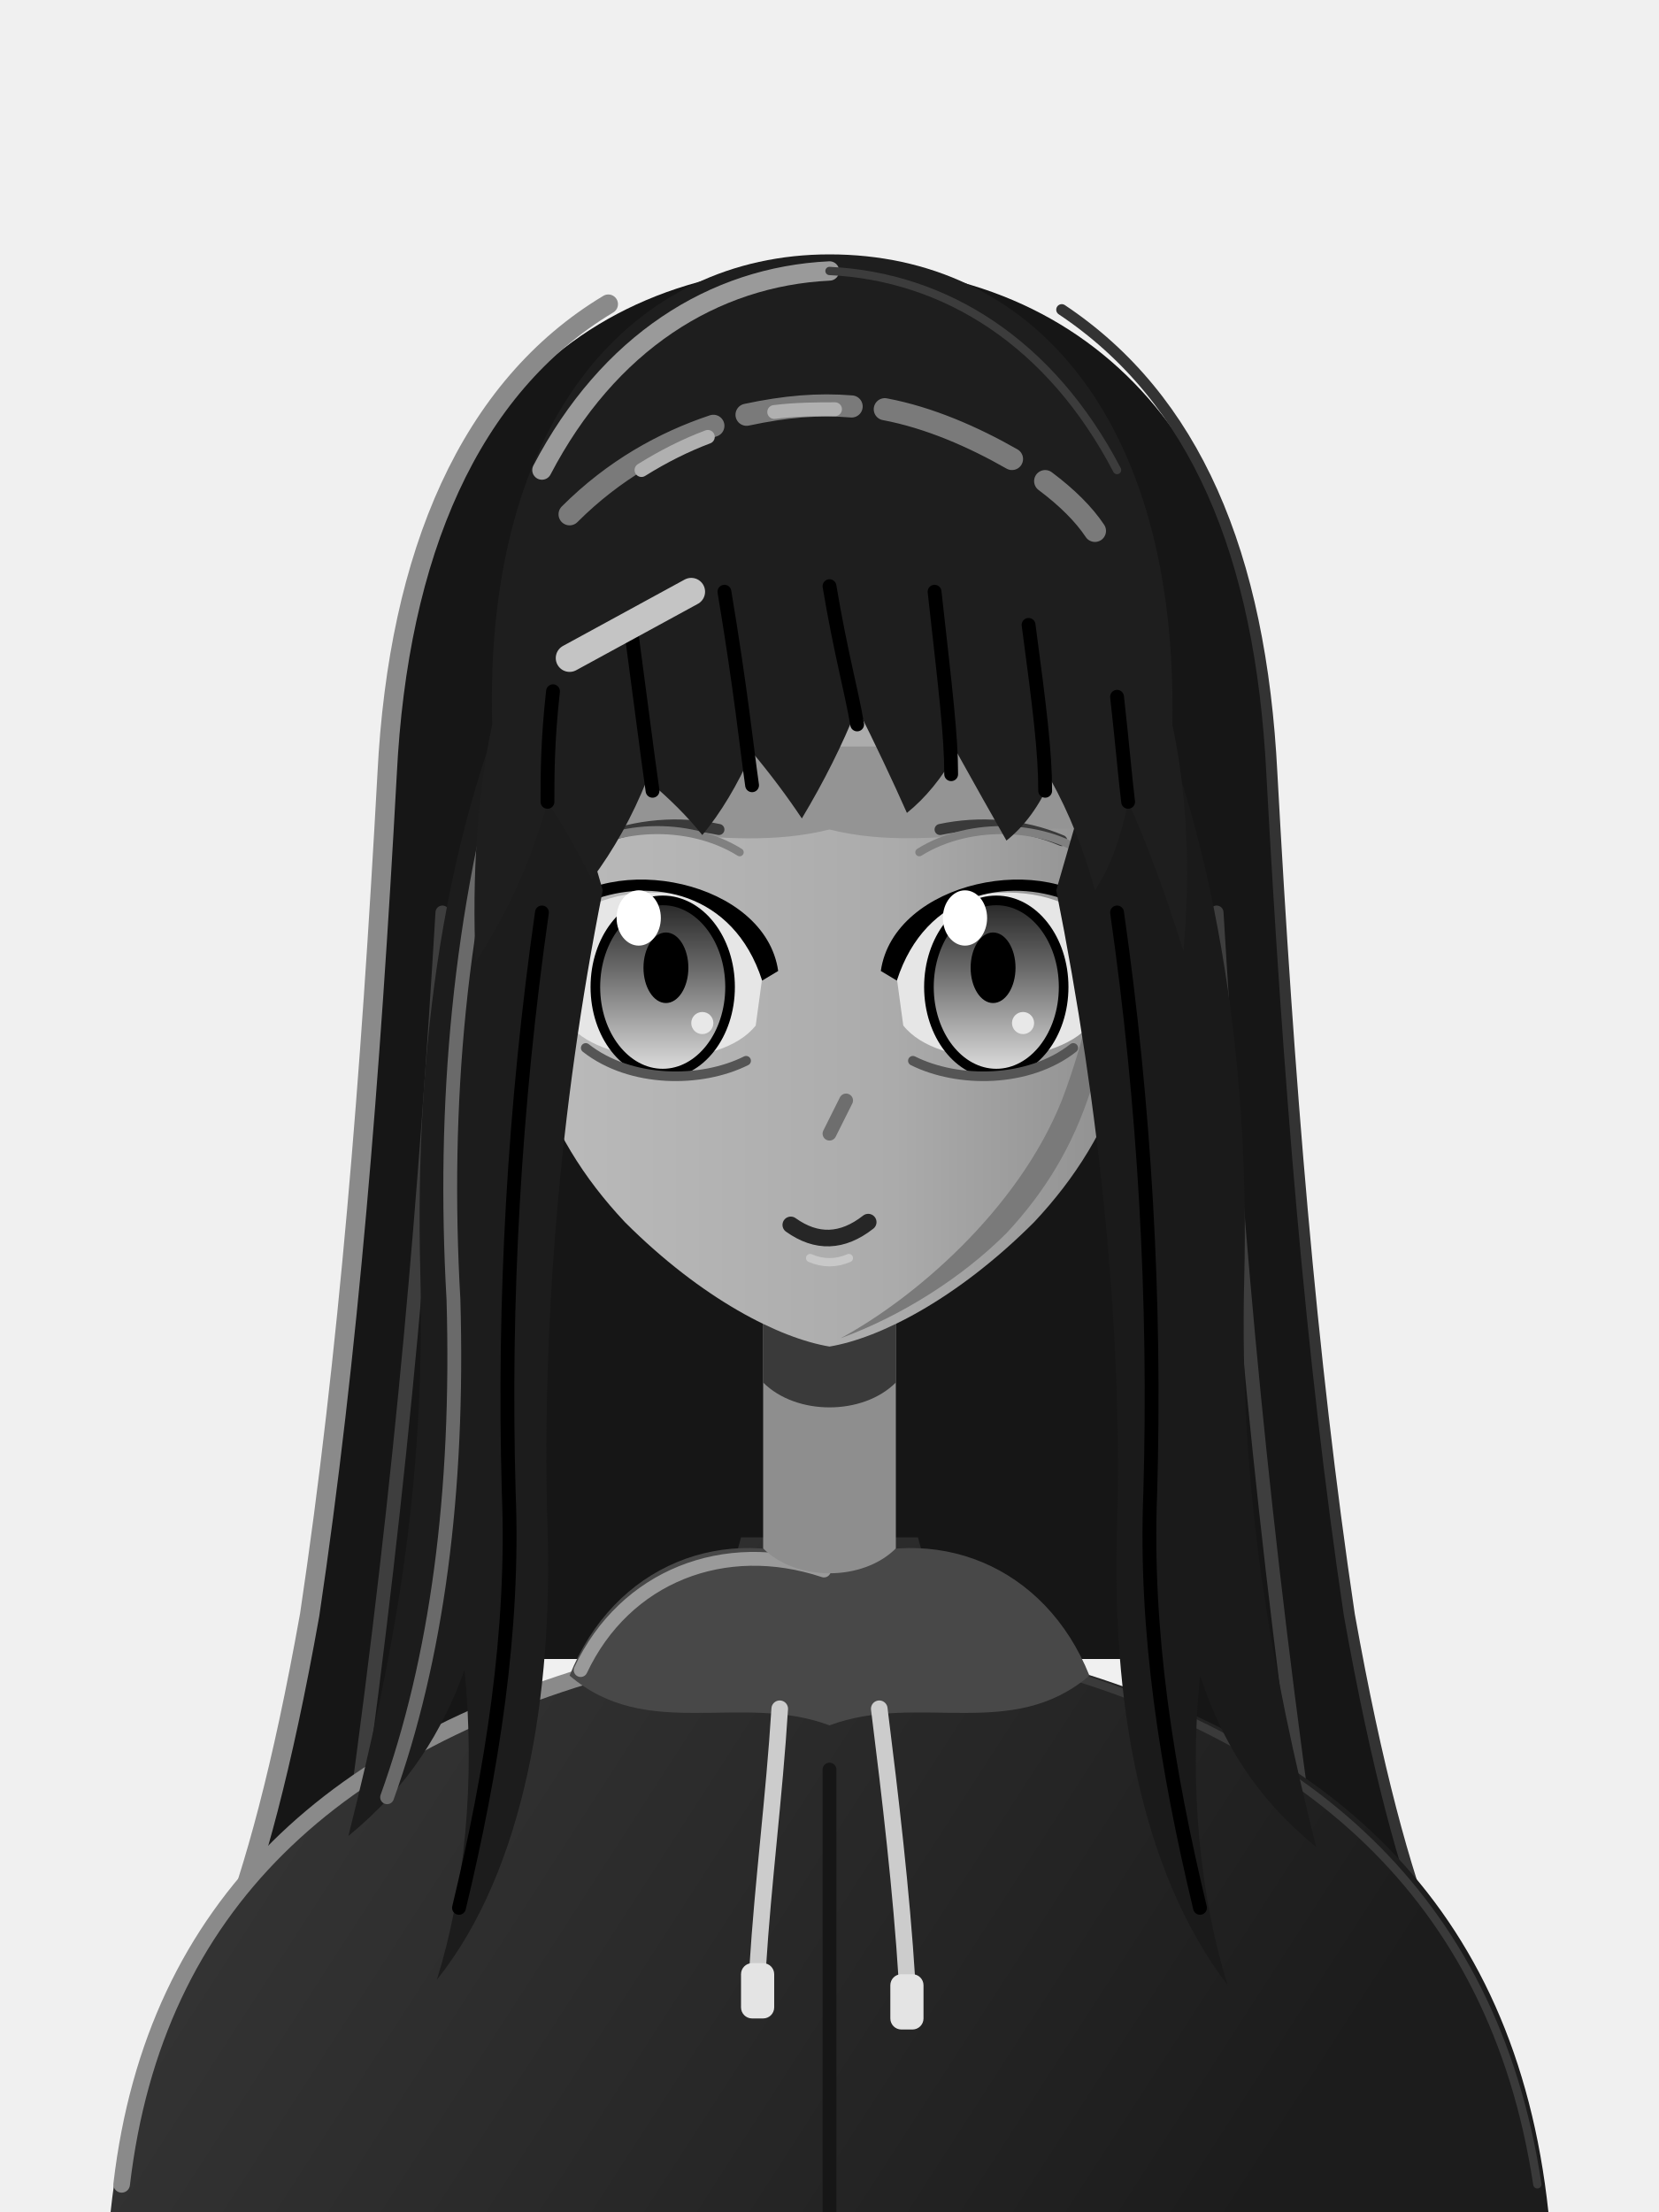
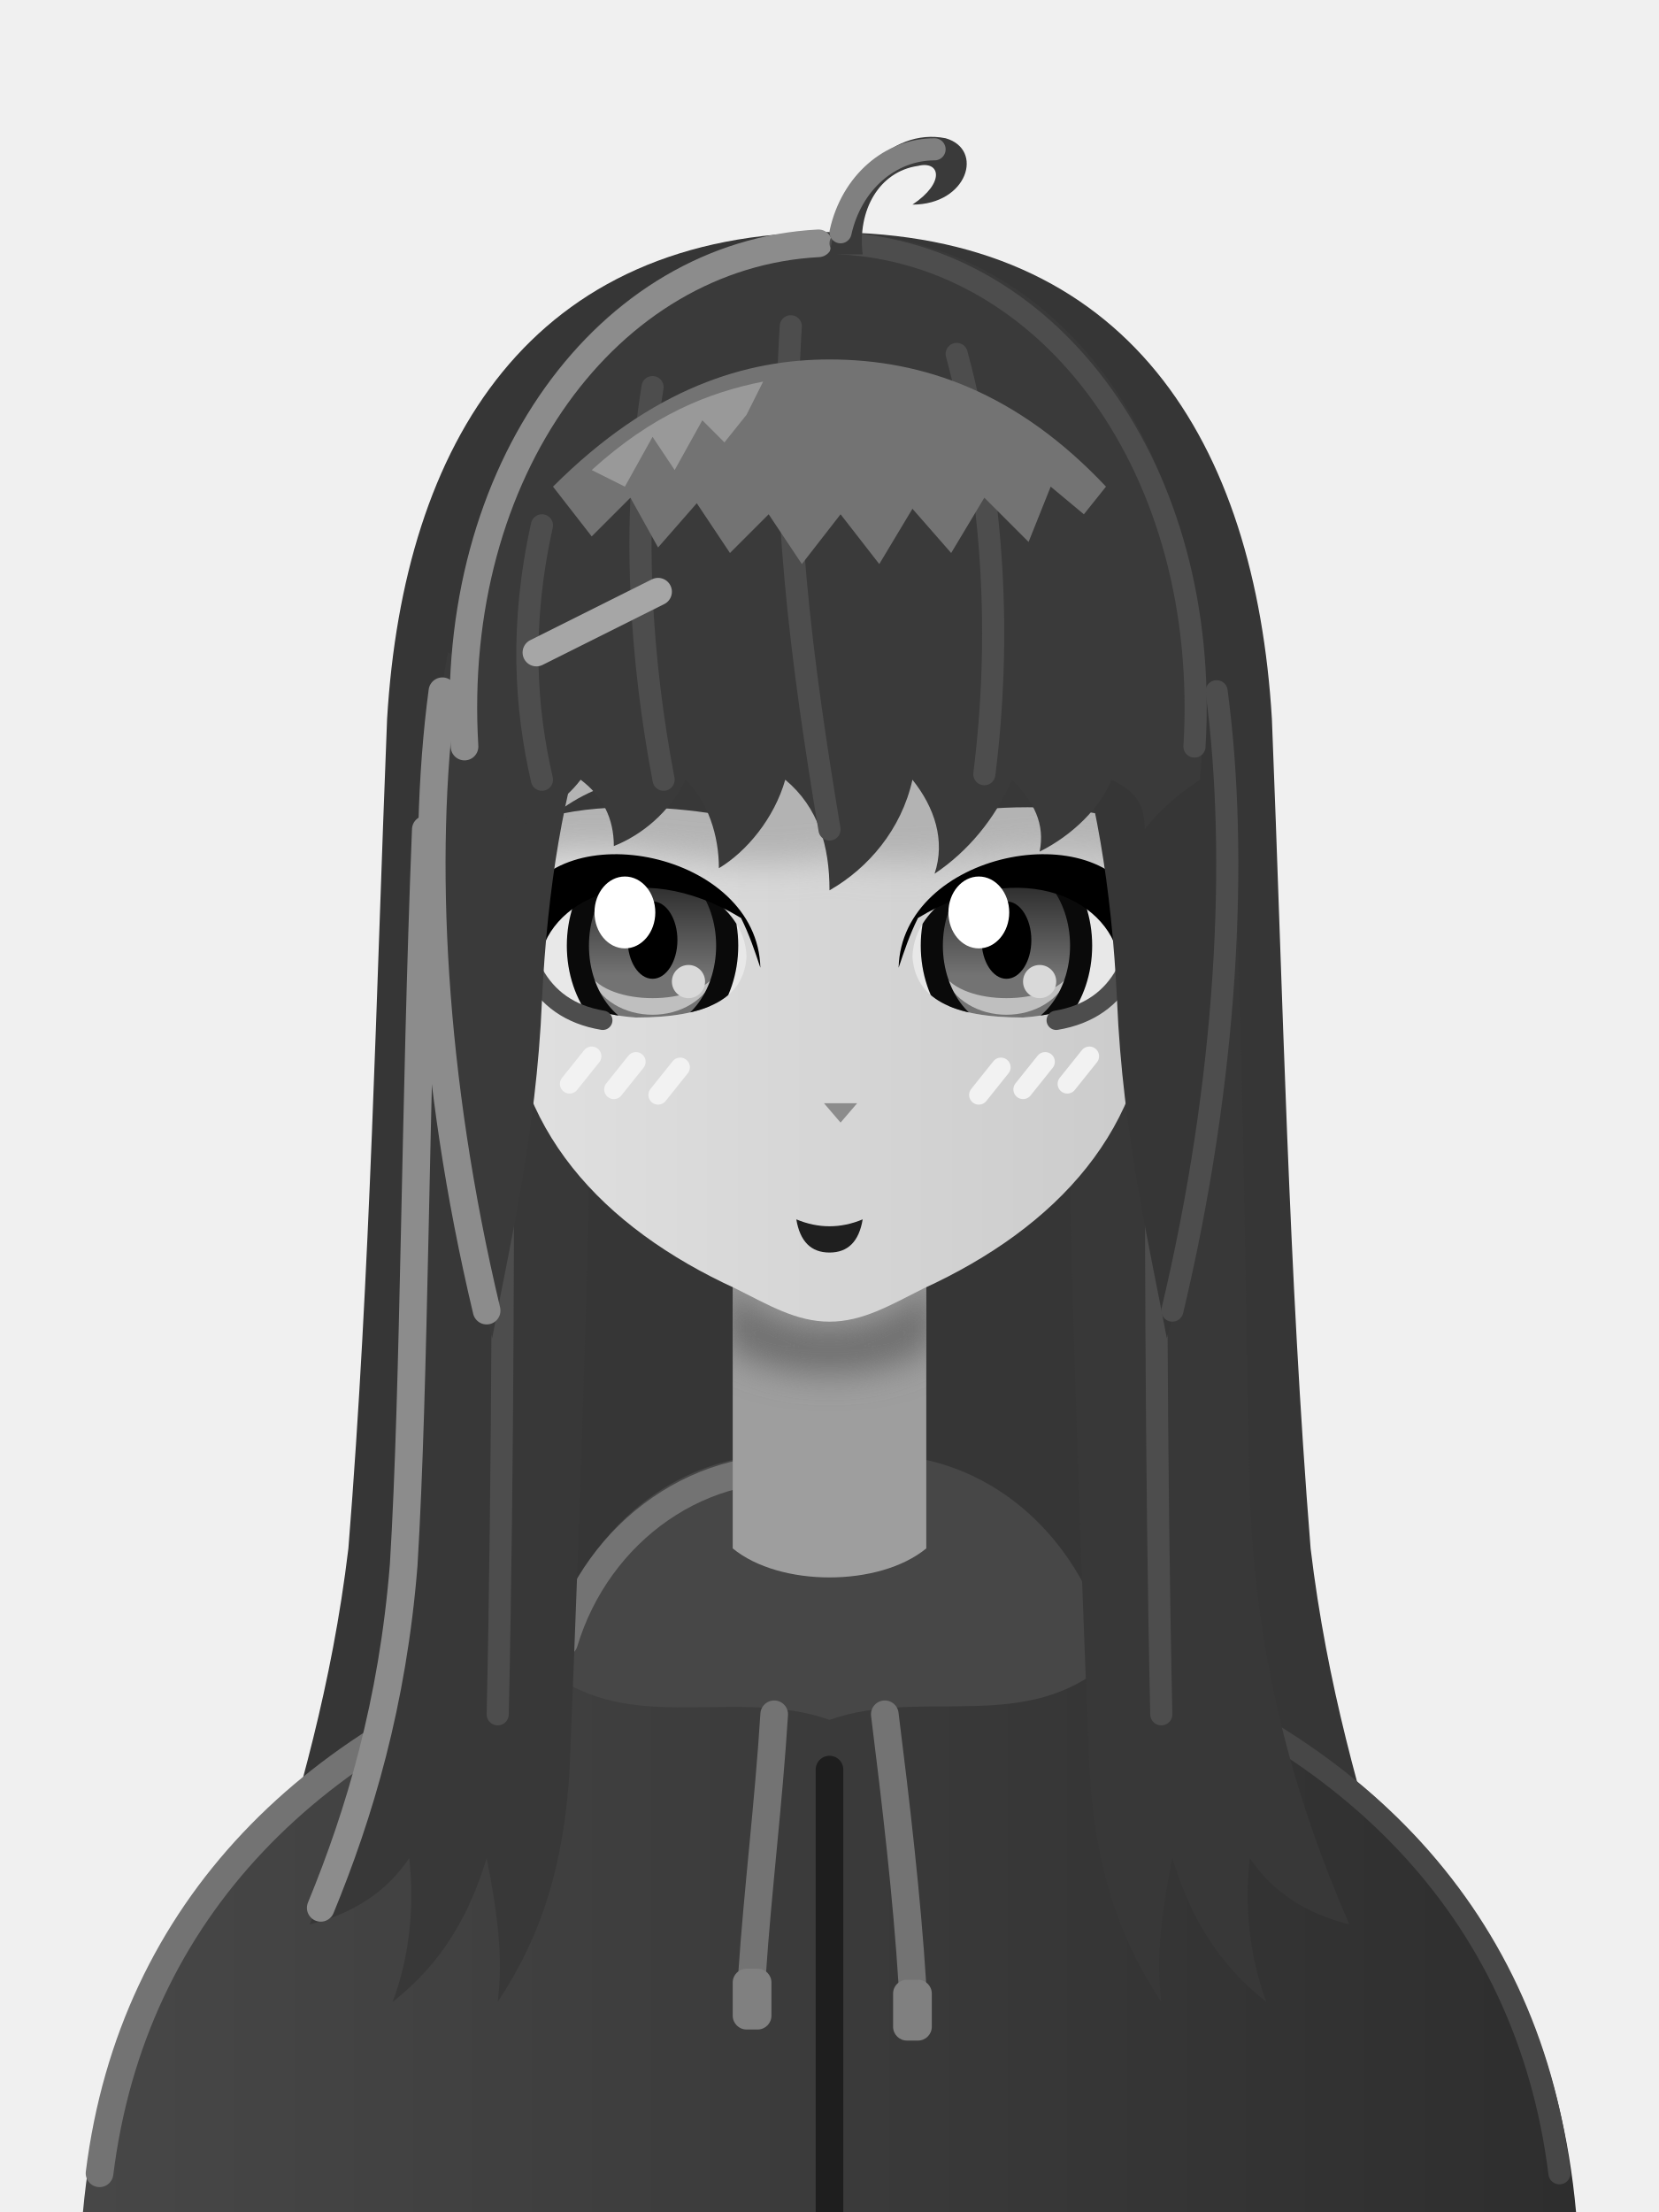
<svg xmlns="http://www.w3.org/2000/svg" xmlns:xlink="http://www.w3.org/1999/xlink" width="600" height="800" viewBox="0 0 600 800">
  <defs>
-     <linearGradient id="iris" x1="0" y1="0" x2="0" y2="1">
-       <stop offset="0" stop-color="#262626" />
-       <stop offset="0.4" stop-color="#6a6a6a" />
-       <stop offset="1" stop-color="#e0e0e0" />
+     <linearGradient id="skin" x1="184" y1="0" x2="416" y2="0" gradientUnits="userSpaceOnUse">
+       <stop offset="0" stop-color="#e0e0e0" />
+       <stop offset="1" stop-color="#cbcbcb" />
    </linearGradient>
-     <linearGradient id="skin" x1="0" y1="0" x2="1" y2="0">
-       <stop offset="0" stop-color="#bcbcbc" />
-       <stop offset="0.6" stop-color="#ababab" />
-       <stop offset="1" stop-color="#8c8c8c" />
+     <linearGradient id="iris" x1="0" y1="-30" x2="0" y2="34" gradientUnits="userSpaceOnUse">
+       <stop offset="0" stop-color="#141414" />
+       <stop offset="0.7" stop-color="#737373" />
+       <stop offset="1" stop-color="#737373" />
    </linearGradient>
-     <linearGradient id="hoodie" x1="0" y1="0" x2="1" y2="0.3">
-       <stop offset="0" stop-color="#3a3a3a" />
-       <stop offset="1" stop-color="#1c1c1c" />
+     <linearGradient id="hoodie" x1="0" y1="0" x2="1" y2="0">
+       <stop offset="0" stop-color="#474747" />
+       <stop offset="1" stop-color="#2e2e2e" />
    </linearGradient>
+     <filter id="soft" x="-20%" y="-50%" width="140%" height="200%">
+       <feGaussianBlur stdDeviation="6" />
+     </filter>
+     <path id="scleraShape" d="M -38,8 C -37,-24 28,-36 40,-6 C 39,14 30,28 2,30 C -24,30 -37,23 -38,8 Z" />
+     <clipPath id="scleraClip">
+       <use xlink:href="#scleraShape" />
+     </clipPath>
    <g id="eyeOpen">
-       <path d="M -30,-4 C -26,-25 20,-31 33,-12 L 31,18 C 20,31 -16,32 -27,18 Z" fill="#e6e6e6" />
-       <ellipse cx="2" cy="6" rx="21" ry="27" fill="url(#iris)" stroke="#000000" stroke-width="3" />
-       <ellipse cx="1" cy="0" rx="7" ry="11" fill="#000000" />
-       <path d="M -34,1 C -30,-27 18,-37 37,-17 C 40,-14 42,-10 43,-5 C 36,-12 30,-18 24,-21 C 6,-28 -20,-24 -29,4 Z" fill="#000000" />
-       <path d="M -24,29 C -10,36 12,36 26,25" fill="none" stroke="#555555" stroke-width="3" stroke-linecap="round" />
-       <path d="M -22,-36 C -6,-46 18,-45 32,-34" fill="none" stroke="#808080" stroke-width="2.5" stroke-linecap="round" />
+       <use xlink:href="#scleraShape" fill="#e8e8e8" />
+       <g clip-path="url(#scleraClip)">
+         <ellipse cx="-4" cy="4" rx="27" ry="34" fill="url(#iris)" />
+         <path d="M -27,14 C -20,34 12,34 19,14 C 12,26 -20,26 -27,14 Z" fill="#bfbfbf" />
+         <ellipse cx="-4" cy="4" rx="27" ry="34" fill="none" stroke="#0a0a0a" stroke-width="8" />
+         <ellipse cx="-4" cy="2" rx="9" ry="14" fill="#000000" />
+       </g>
+       <path fill="#000000" d="M -43,12 C -42,-30 30,-44 44,-10 L 53,-17 L 47,-4 L 55,-1 L 45,4         C 43,9 40,11 37,11 C 35,-12 2,-29 -36,-6 C -39,0 -41,6 -43,12 Z" />
+       <path d="M 14,31 C 26,29 34,23 39,14" fill="none" stroke="#4d4d4d" stroke-width="7" stroke-linecap="round" />
    </g>
    <g id="eyeClosed">
-       <path d="M -33,4 C -16,20 18,20 38,0" fill="none" stroke="#000000" stroke-width="7" stroke-linecap="round" />
-       <path d="M 34,3 L 44,-4" stroke="#000000" stroke-width="5" stroke-linecap="round" />
-       <path d="M -24,-14 C -8,-24 18,-24 34,-14" fill="none" stroke="#808080" stroke-width="2.5" stroke-linecap="round" />
+       <path d="M -28,0 C -14,15 14,15 28,0" fill="none" stroke="#000000" stroke-width="10" stroke-linecap="round" />
+       <path d="M 25,2 L 37,-6" stroke="#000000" stroke-width="8" stroke-linecap="round" />
    </g>
+     <clipPath id="neckClip">
+       <path d="M 265,440 L 265,560 C 282,574 318,574 335,560 L 335,440 Z" />
+     </clipPath>
+     <path id="brow" d="M 264,284 C 246,276 218,280 200,295 C 220,290 246,292 262,295 Z" />
+     <path id="sidelock" d="M 162,236 C 150,300 152,392 178,484 C 184,452 194,410 196,362       C 198,320 204,286 214,256 Z" />
+     <path id="sidelockRim" d="M 160,250 C 152,310 156,390 176,474" />
  </defs>
  <g id="hair-back">
-     <path fill="#161616" d="M 300,96 C 200,96 146,166 140,270 C 134,380 126,480 112,580       C 100,640 90,680 80,706 C 96,708 106,700 114,690 L 122,730 C 136,718 144,706 150,694 L 162,740       C 174,694 184,644 190,600 L 410,600 C 416,644 426,694 438,740 L 450,694       C 456,706 464,718 478,730 L 486,690 C 494,700 504,708 520,706       C 510,680 500,640 488,580 C 474,480 466,380 460,270 C 454,166 400,96 300,96 Z" />
-     <path fill="none" stroke="#8a8a8a" stroke-width="7" stroke-linecap="round" d="M 220,110 C 170,140 144,200 140,280 C 134,390 126,490 112,584 C 102,640 92,676 82,702" />
-     <path fill="none" stroke="#3e3e3e" stroke-width="5" stroke-linecap="round" d="M 160,330 C 154,430 146,530 128,660 M 440,330 C 446,430 454,530 472,660" />
-     <path fill="none" stroke="#333333" stroke-width="4" stroke-linecap="round" d="M 384,112 C 432,144 456,200 460,280 C 466,390 474,490 488,584 C 498,640 508,676 518,702" />
+     <path fill="#363636" d="M 300,84 C 192,84 146,160 140,260 C 136,360 134,460 126,560       C 120,610 108,650 96,690 C 112,686 122,680 128,672 C 132,690 132,704 128,720       C 148,706 158,690 164,670 L 172,710 C 184,690 190,666 192,640 L 408,640       C 410,666 416,690 428,710 L 436,670 C 442,690 452,706 472,720 C 468,704 468,690 472,672       C 478,680 488,686 504,690 C 492,650 480,610 474,560 C 466,460 464,360 460,260       C 454,160 408,84 300,84 Z" />
  </g>
  <g id="body">
-     <path fill="url(#hoodie)" d="M 40,800 C 52,688 120,628 226,600 C 248,594 262,580 268,556       L 332,556 C 338,580 352,594 374,600 C 480,628 548,688 560,800 Z" />
-     <path fill="none" stroke="#8a8a8a" stroke-width="6" stroke-linecap="round" d="M 44,790 C 56,688 122,630 226,602" />
-     <path fill="none" stroke="#3a3a3a" stroke-width="3" stroke-linecap="round" d="M 374,602 C 470,628 540,684 556,790" />
-     <path fill="#484848" d="M 206,606 C 222,566 262,550 300,566 C 338,550 378,566 394,606       C 366,630 332,612 300,624 C 268,612 234,630 206,606 Z" />
-     <path fill="none" stroke="#9a9a9a" stroke-width="5" stroke-linecap="round" d="M 210,604 C 226,570 262,556 298,568" />
-     <path fill="none" stroke="#161616" stroke-width="5" stroke-linecap="round" d="M 300,640 L 300,800" />
-     <path fill="none" stroke="#cccccc" stroke-width="6" stroke-linecap="round" d="M 282,618 C 280,650 276,680 274,712 M 318,618 C 322,650 326,684 328,716" />
-     <rect x="268" y="710" width="12" height="20" rx="4" fill="#e4e4e4" />
-     <rect x="322" y="714" width="12" height="20" rx="4" fill="#e4e4e4" />
+     <path fill="url(#hoodie)" d="M 30,800 C 40,690 110,622 212,592 C 242,582 258,562 265,540       L 335,540 C 342,562 358,582 388,592 C 490,622 560,690 570,800 Z" />
+     <path fill="none" stroke="#737373" stroke-width="10" stroke-linecap="round" d="M 36,786 C 48,690 114,626 210,596" />
+     <path fill="none" stroke="#474747" stroke-width="8" stroke-linecap="round" d="M 390,596 C 486,626 552,690 564,786" />
+     <path fill="none" stroke="#1e1e1e" stroke-width="10" stroke-linecap="round" d="M 300,640 L 300,800" />
+     <path fill="#474747" d="M 198,600 C 210,548 254,518 300,528 C 346,518 390,548 402,600       C 372,628 334,610 300,622 C 266,610 228,628 198,604 Z" />
+     <path fill="none" stroke="#737373" stroke-width="10" stroke-linecap="round" d="M 204,594 C 216,554 254,526 296,532" />
+     <path fill="none" stroke="#737373" stroke-width="10" stroke-linecap="round" d="M 280,620 C 278,652 274,684 272,714 M 320,620 C 324,652 328,686 330,718" />
+     <rect x="265" y="712" width="14" height="22" rx="5" fill="#808080" />
+     <rect x="323" y="716" width="14" height="22" rx="5" fill="#808080" />
  </g>
  <g id="neck">
-     <path fill="#8e8e8e" d="M 276,430 L 276,560 C 288,572 312,572 324,560 L 324,430 Z" />
-     <path fill="#3a3a3a" d="M 276,440 C 284,486 316,486 324,440 L 324,500 C 312,512 288,512 276,500 Z" />
+     <path fill="#9e9e9e" d="M 265,440 L 265,560 C 282,574 318,574 335,560 L 335,440 Z" />
+     <path fill="#6e6e6e" filter="url(#soft)" clip-path="url(#neckClip)" d="M 262,462 C 280,486 320,486 338,462 L 338,486 C 320,500 280,500 262,486 Z" />
+   </g>
+   <g id="hair-curtain">
+     <path fill="#383838" d="M 156,260 C 150,360 150,460 148,540 C 146,600 132,650 112,696       C 128,692 140,684 148,672 C 150,690 148,708 142,724 C 160,710 170,692 176,672       C 180,692 182,708 180,724 C 196,700 204,674 206,640 C 208,590 210,540 212,470       C 214,400 214,330 210,262 Z" />
+     <path fill="#383838" d="M 444,260 C 450,360 450,460 452,540 C 454,600 468,650 488,696       C 472,692 460,684 452,672 C 450,690 452,708 458,724 C 440,710 430,692 424,672       C 420,692 418,708 420,724 C 404,700 396,674 394,640 C 392,590 390,540 388,470       C 386,400 386,330 390,262 Z" />
+     <path fill="none" stroke="#8c8c8c" stroke-width="10" stroke-linecap="round" d="M 154,300 C 150,400 150,500 146,566 C 142,616 130,656 116,690" />
+     <path fill="none" stroke="#4d4d4d" stroke-width="8" stroke-linecap="round" d="M 182,330 C 182,430 182,530 180,620 M 418,330 C 418,430 418,530 420,620" />
  </g>
  <g id="face">
-     <path fill="url(#skin)" d="M 182,300 C 182,372 196,410 226,442 C 254,470 282,484 300,487       C 318,484 346,470 374,442 C 404,410 418,372 418,300 C 418,196 182,196 182,300 Z" />
-     <path fill="#7a7a7a" d="M 404,320 C 404,380 392,416 364,446 C 348,462 326,476 304,484       C 330,470 368,438 384,398 C 394,372 398,346 404,320 Z" />
-     <path fill="#949494" d="M 186,270 L 414,270 L 414,304 C 380,292 340,310 300,300 C 260,310 220,292 186,306 Z" />
-     <path fill="none" stroke="#3a3a3a" stroke-width="4" stroke-linecap="round" d="M 216,304 C 230,298 246,297 260,300 M 340,300 C 354,297 370,298 384,304" />
-     <path fill="none" stroke="#6e6e6e" stroke-width="5" stroke-linecap="round" d="M 306,398 L 300,410" />
-     <path fill="none" stroke="#262626" stroke-width="6" stroke-linecap="round" d="M 286,443 Q 300,453 314,442" />
-     <path fill="none" stroke="#c8c8c8" stroke-width="3" stroke-linecap="round" d="M 293,455 Q 300,458 307,455" />
+     <path fill="url(#skin)" d="M 184,300 C 184,250 230,222 300,222 C 370,222 416,250 416,300       L 416,356 C 416,408 382,444 334,466 C 322,472 312,478 300,478 C 288,478 278,472 266,466       C 218,444 184,408 184,356 Z" />
+     <path fill="#b3b3b3" filter="url(#soft)" d="M 184,262 L 416,262 L 416,312 C 380,300 340,318 300,310       C 260,318 220,300 184,312 Z" />
+     <use xlink:href="#brow" fill="#383838" />
+     <use xlink:href="#brow" fill="#383838" transform="translate(600,0) scale(-1,1)" />
+     <path fill="none" stroke="#f2f2f2" stroke-width="7" stroke-linecap="round" d="M 206,392 L 214,382 M 222,394 L 230,384 M 238,396 L 246,386              M 354,396 L 362,386 M 370,394 L 378,384 M 386,392 L 394,382" />
+     <path fill="#8c8c8c" d="M 298,399 L 310,399 L 304,406 Z" />
+     <path fill="#1f1f1f" d="M 288,441 Q 300,446 312,441 Q 310,453 300,453 Q 290,453 288,441 Z" />
  </g>
  <g id="eyes-open">
-     <use xlink:href="#eyeOpen" transform="translate(358,350) scale(1.16)" />
-     <use xlink:href="#eyeOpen" transform="translate(242,350) scale(-1.16,1.16)" />
-     <ellipse cx="231" cy="332" rx="8" ry="10" fill="#ffffff" />
-     <ellipse cx="349" cy="332" rx="8" ry="10" fill="#ffffff" />
-     <circle cx="254" cy="370" r="4" fill="#e8e8e8" />
-     <circle cx="370" cy="370" r="4" fill="#e8e8e8" />
+     <use xlink:href="#eyeOpen" transform="translate(368,338)" />
+     <use xlink:href="#eyeOpen" transform="translate(232,338) scale(-1,1)" />
+     <ellipse cx="226" cy="330" rx="11" ry="13" fill="#ffffff" />
+     <ellipse cx="354" cy="330" rx="11" ry="13" fill="#ffffff" />
+     <circle cx="249" cy="355" r="6" fill="#d9d9d9" />
+     <circle cx="376" cy="355" r="6" fill="#d9d9d9" />
  </g>
  <g id="eyes-closed" display="none">
-     <use xlink:href="#eyeClosed" transform="translate(358,352) scale(1.16)" />
-     <use xlink:href="#eyeClosed" transform="translate(242,352) scale(-1.16,1.16)" />
+     <use xlink:href="#eyeClosed" transform="translate(368,344)" />
+     <use xlink:href="#eyeClosed" transform="translate(232,344) scale(-1,1)" />
  </g>
  <g id="hair-side">
-     <path fill="#1c1c1c" d="M 192,232 C 160,300 150,380 152,460 C 154,540 142,600 126,664       C 148,646 160,626 168,604 C 172,644 168,684 158,716 C 190,676 200,612 198,552       C 196,482 202,402 218,322 Z" />
-     <path fill="#1a1a1a" d="M 408,232 C 440,300 452,384 450,462 C 448,540 460,604 476,668       C 454,650 442,630 434,606 C 430,646 434,686 444,718 C 412,676 402,614 404,552       C 406,482 398,402 382,322 Z" />
-     <path fill="none" stroke="#6a6a6a" stroke-width="5" stroke-linecap="round" d="M 186,262 C 166,330 160,400 164,470 C 166,540 158,600 140,650" />
-     <path fill="none" stroke="#000000" stroke-width="5" stroke-linecap="round" d="M 196,330 C 186,400 182,470 184,540 C 186,590 178,640 166,690              M 404,330 C 414,400 418,470 416,540 C 414,590 422,640 434,690" />
+     <use xlink:href="#sidelock" fill="#3a3a3a" />
+     <use xlink:href="#sidelock" fill="#363636" transform="translate(600,0) scale(-1,1)" />
+     <use xlink:href="#sidelockRim" fill="none" stroke="#8c8c8c" stroke-width="10" stroke-linecap="round" />
+     <use xlink:href="#sidelockRim" fill="none" stroke="#4d4d4d" stroke-width="8" stroke-linecap="round" transform="translate(600,0) scale(-1,1)" />
  </g>
  <g id="bangs">
-     <path fill="#1e1e1e" d="M 178,262 C 175,150 230,92 300,92 C 372,92 426,150 424,262       Q 432,300 428,344 Q 418,312 408,290 Q 404,310 396,322 Q 390,300 380,282       Q 374,296 364,304 Q 356,290 346,272 Q 338,286 328,294 Q 320,276 310,256       Q 302,276 290,296 Q 282,284 272,272 Q 264,290 254,302 Q 246,292 234,282       Q 226,302 214,318 Q 206,302 198,290 Q 190,320 172,348 Q 170,300 178,262 Z" />
-     <path fill="none" stroke="#000000" stroke-width="5" stroke-linecap="round" d="M 300,212 C 304,236 308,250 310,262 M 262,214 C 268,250 270,270 272,284              M 228,226 C 232,256 234,272 236,286 M 338,214 C 342,250 344,266 344,280              M 372,226 C 376,256 378,272 378,286 M 200,250 C 198,268 198,280 198,290              M 404,252 C 406,270 407,282 408,290" />
-     <path fill="none" stroke="#7a7a7a" stroke-width="8" stroke-linecap="round" d="M 206,186 C 222,170 240,160 258,154 M 270,150 C 284,147 296,146 308,147              M 320,148 C 336,151 352,158 366,166 M 378,174 C 386,180 392,186 396,192" />
-     <path fill="none" stroke="#b0b0b0" stroke-width="5" stroke-linecap="round" d="M 232,170 C 240,165 248,161 256,158 M 280,149 C 288,148 296,148 302,148" />
-     <path fill="none" stroke="#9a9a9a" stroke-width="7" stroke-linecap="round" d="M 196,170 C 220,124 258,100 300,98" />
-     <path fill="none" stroke="#3c3c3c" stroke-width="3" stroke-linecap="round" d="M 404,170 C 380,124 342,100 300,98" />
+     <path fill="#3a3a3a" d="M 166,282 C 156,160 220,84 300,84 C 380,84 444,160 434,282       C 428,286 420,292 414,300 C 414,290 410,286 402,282       C 398,292 388,302 376,308 C 378,298 374,290 366,282       C 360,296 350,308 338,316 C 342,304 338,292 330,282       C 326,300 314,314 300,322 C 300,306 296,292 284,282       C 280,296 270,308 260,314 C 260,302 256,290 248,282       C 242,294 232,302 222,306 C 222,296 218,288 210,282       C 204,290 194,296 186,300 C 182,292 176,286 166,282 Z" />
+     <path fill="none" stroke="#4d4d4d" stroke-width="8" stroke-linecap="round" d="M 286,118 C 282,180 290,240 300,300 M 236,140 C 228,190 232,240 240,282              M 346,128 C 360,180 362,232 356,280 M 196,190 C 188,226 190,256 196,282" />
+     <path fill="#737373" d="M 200,176 C 236,140 270,130 300,130 C 334,130 368,142 400,176       L 392,186 L 380,176 L 372,196 L 356,180 L 344,200 L 330,184 L 318,204 L 304,186       L 290,204 L 278,186 L 264,200 L 252,182 L 238,198 L 228,180 L 214,194 Z" />
+     <path fill="#999999" d="M 214,170 C 236,150 256,142 276,138 L 270,150 L 262,160 L 254,152       L 244,170 L 236,158 L 226,176 Z" />
+     <path fill="none" stroke="#8c8c8c" stroke-width="10" stroke-linecap="round" d="M 168,270 C 162,170 220,92 296,88" />
+     <path fill="none" stroke="#4d4d4d" stroke-width="8" stroke-linecap="round" d="M 432,270 C 438,170 380,92 304,88" />
+   </g>
+   <g id="ahoge">
+     <path fill="#3a3a3a" d="M 300,92 C 304,66 322,46 342,50 C 356,54 350,74 330,74       C 342,66 340,58 332,60 C 318,62 310,76 312,92 Z" />
+     <path fill="none" stroke="#808080" stroke-width="8" stroke-linecap="round" d="M 304,84 C 308,66 322,54 338,54" />
  </g>
  <g id="clip">
-     <path d="M 206,238 L 250,214" stroke="#c4c4c4" stroke-width="10" stroke-linecap="round" />
+     <path d="M 194,236 L 238,214" stroke="#a6a6a6" stroke-width="10" stroke-linecap="round" />
  </g>
</svg>
